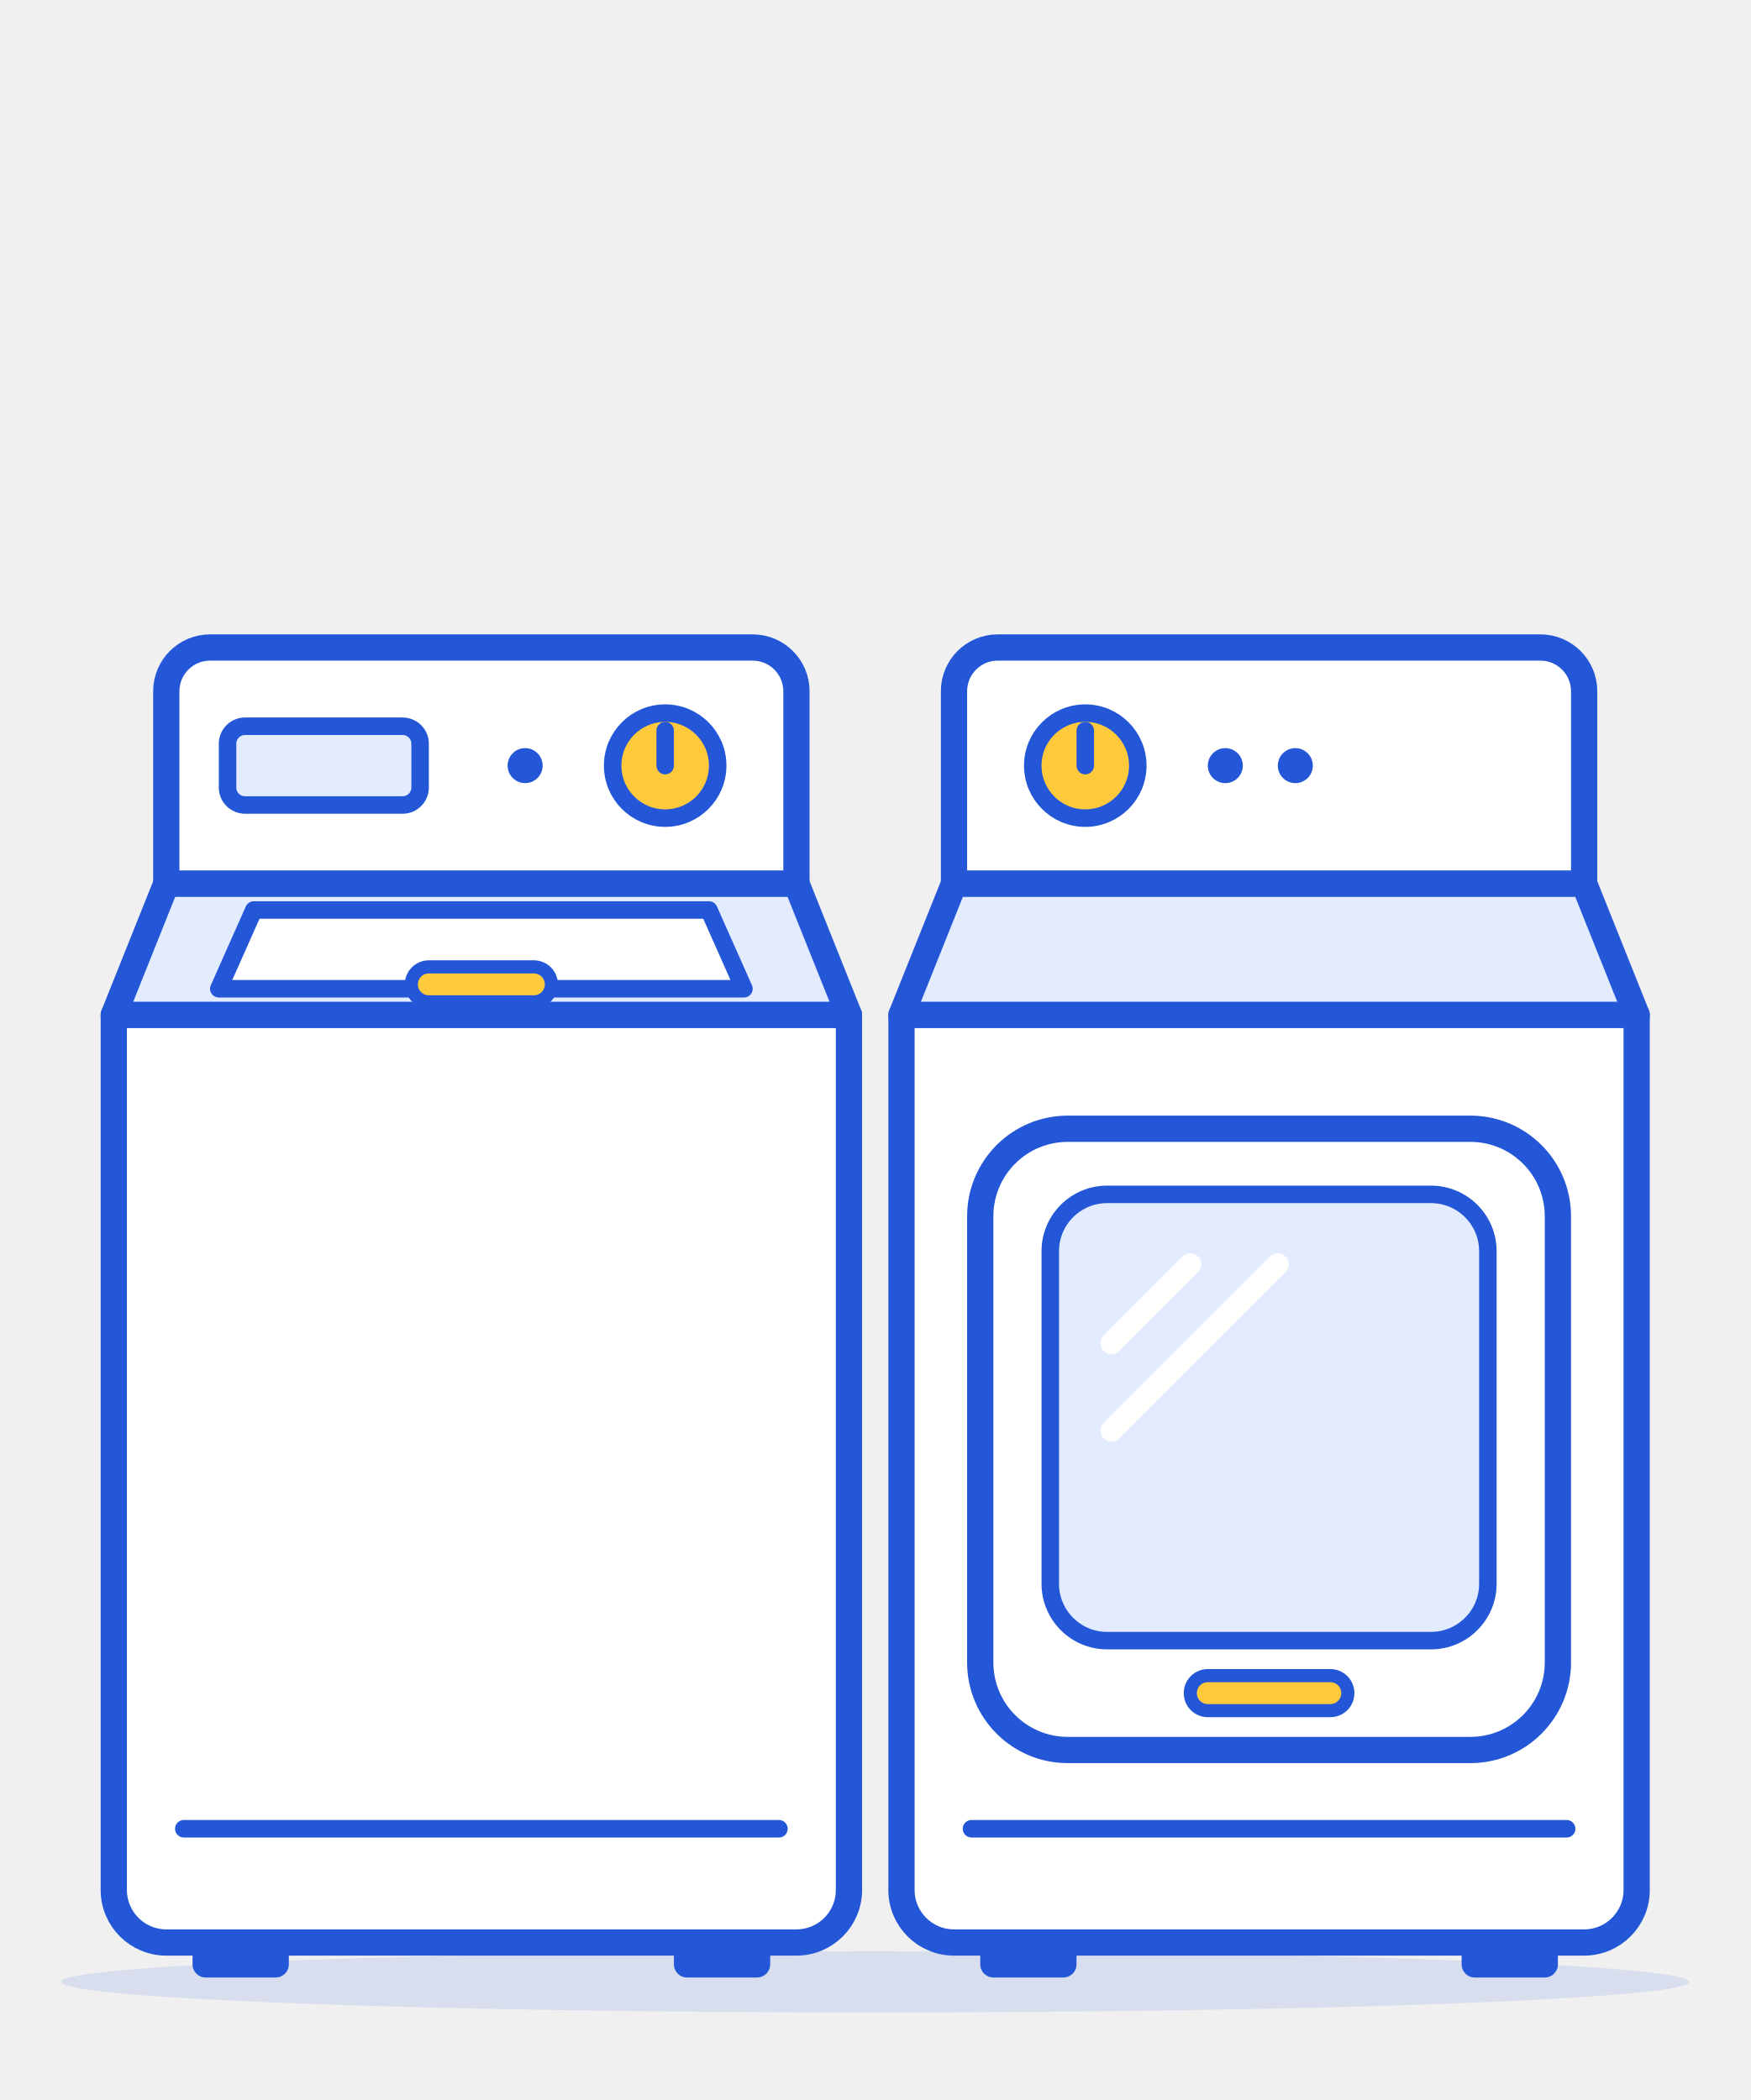
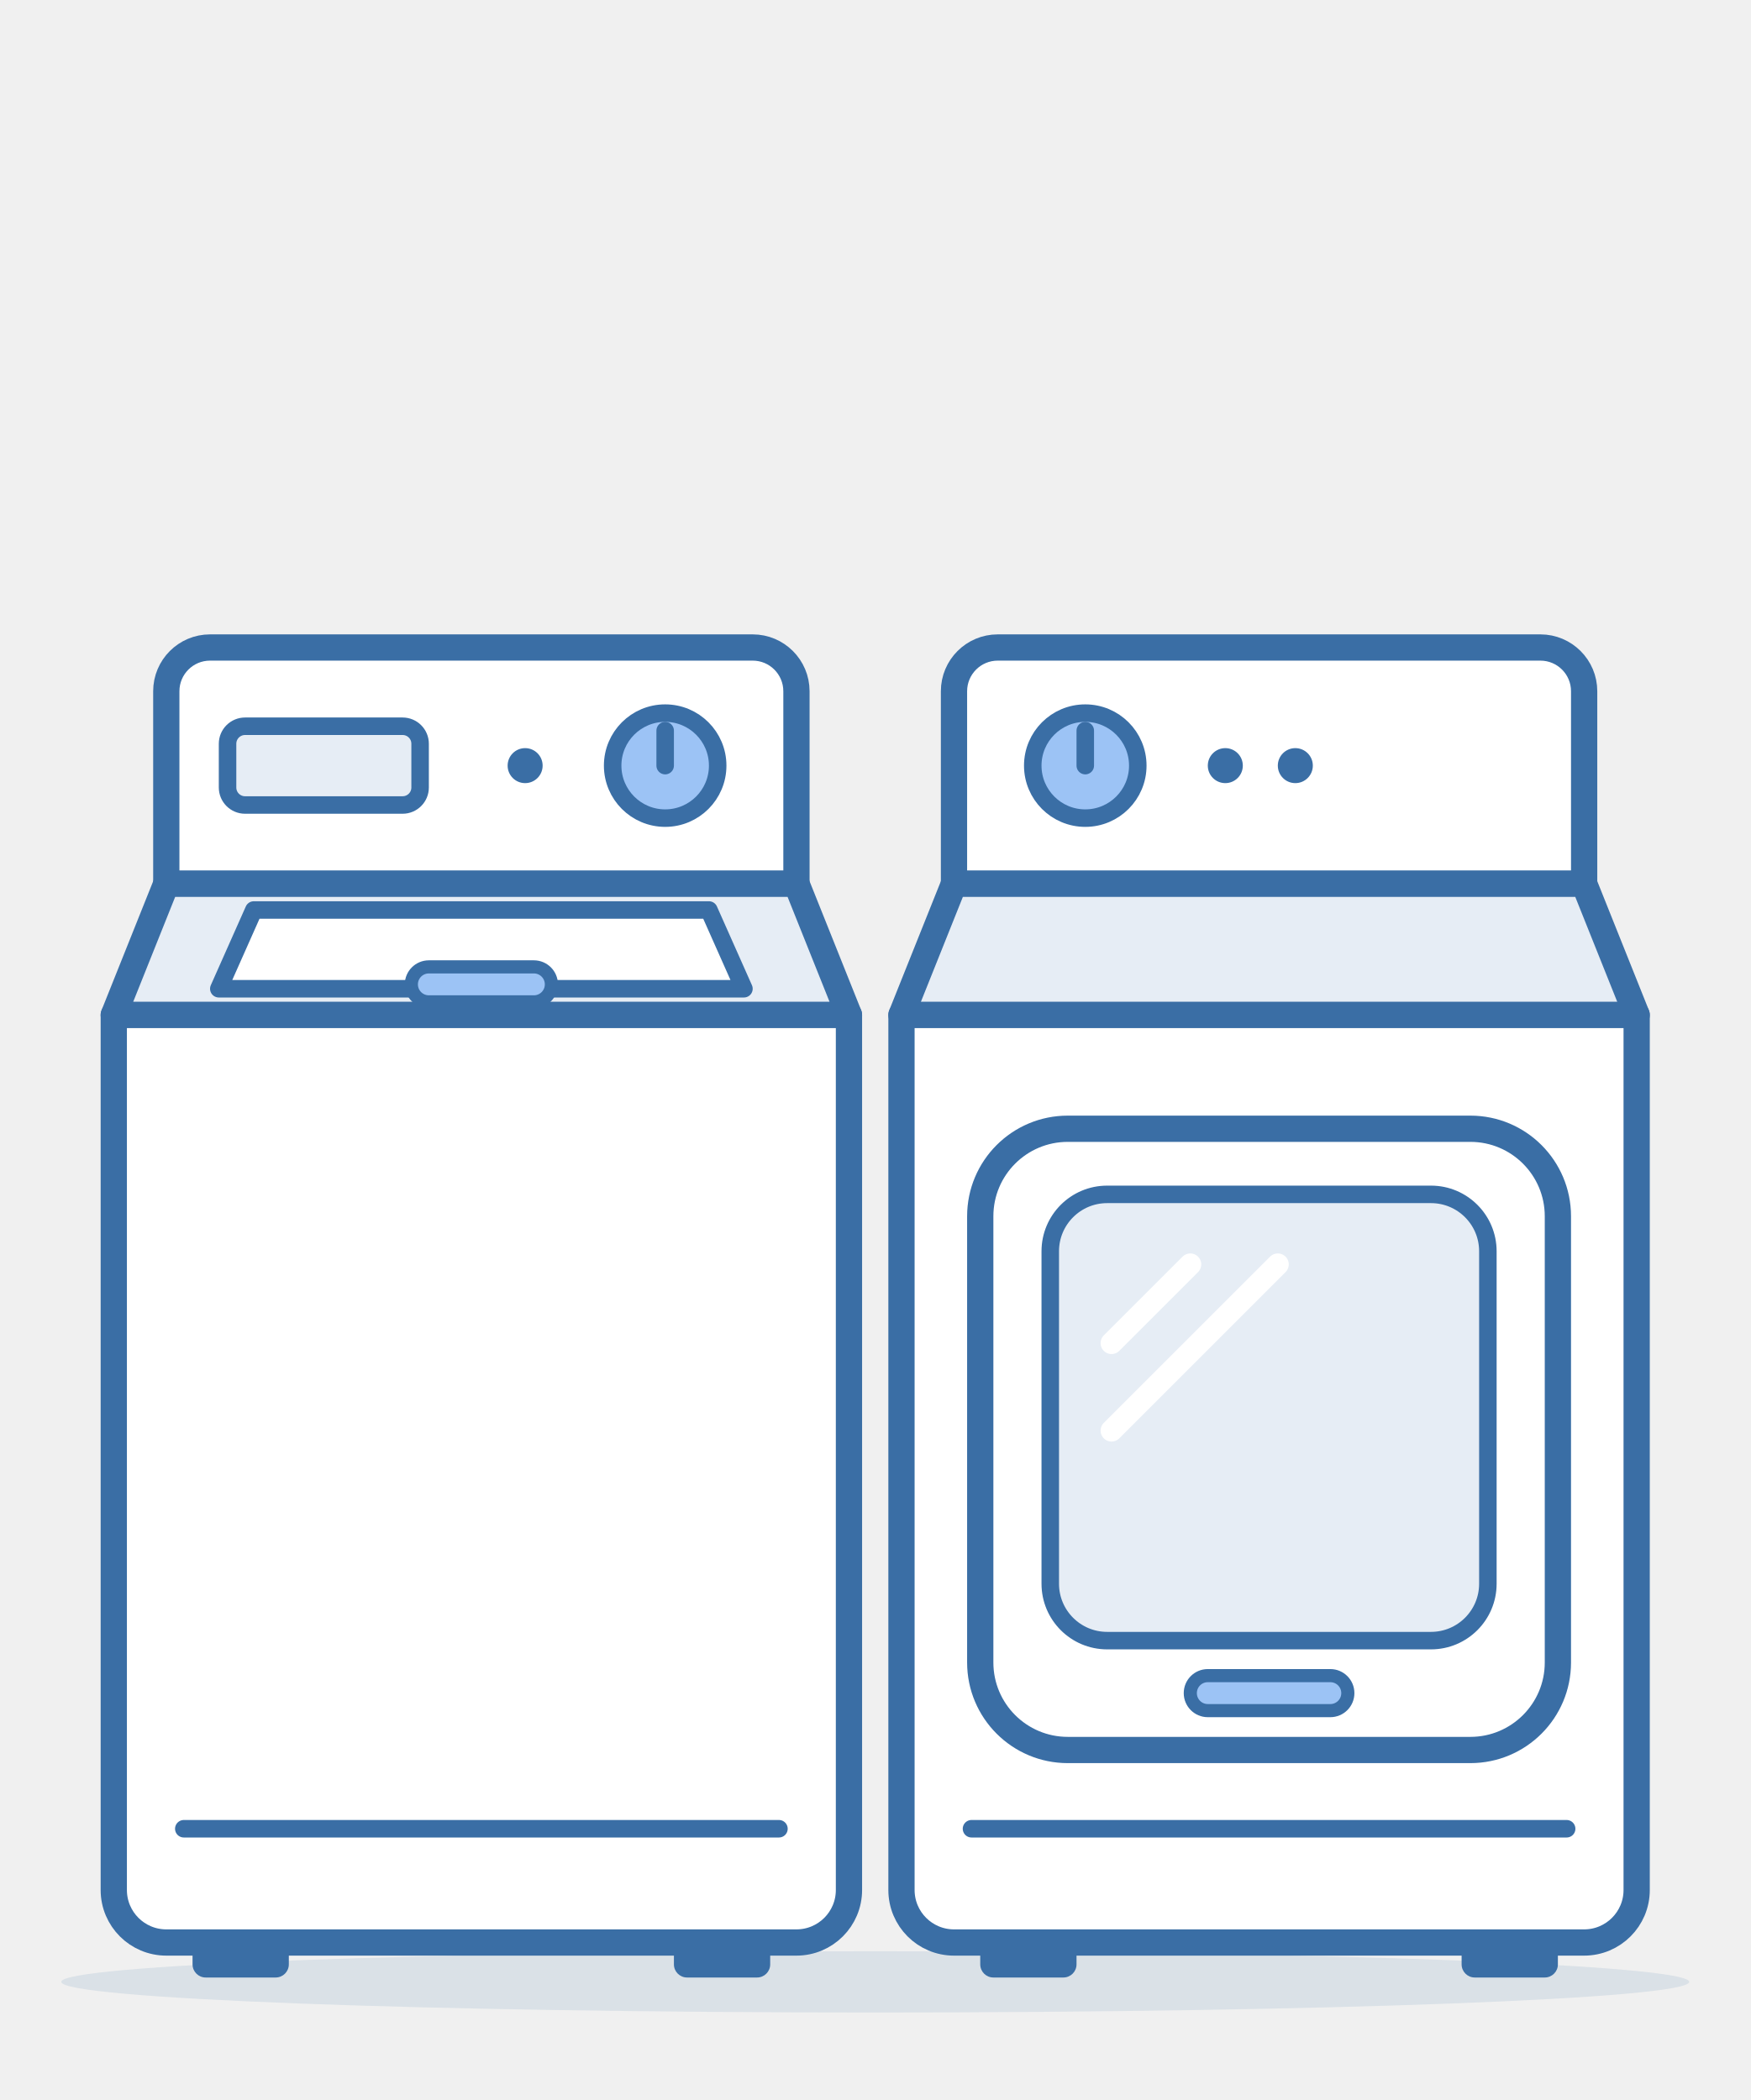
<svg xmlns="http://www.w3.org/2000/svg" width="400" height="480" viewBox="0 0 400 480" fill="none">
-   <ellipse cx="200" cy="453" rx="186" ry="7" fill="#2357D8" fill-opacity="0.12" />
-   <rect x="44" y="442" width="22" height="10" rx="3" fill="#2357D8" />
-   <rect x="154" y="442" width="22" height="10" rx="3" fill="#2357D8" />
-   <rect x="224" y="442" width="22" height="10" rx="3" fill="#2357D8" />
-   <rect x="334" y="442" width="22" height="10" rx="3" fill="#2357D8" />
-   <path d="M38 202V158A10 10 0 0 1 48 148H172A10 10 0 0 1 182 158V202Z" fill="#FFFFFF" stroke="#2357D8" stroke-width="6" stroke-linejoin="round" />
-   <rect x="52" y="166" width="44" height="18" rx="4" fill="#E3ECFF" stroke="#2357D8" stroke-width="4" />
-   <circle cx="120" cy="175" r="4" fill="#2357D8" />
-   <circle cx="152" cy="175" r="12" fill="#FFC93C" stroke="#2357D8" stroke-width="4" />
-   <path d="M152 175V167" stroke="#2357D8" stroke-width="4" stroke-linecap="round" />
-   <path d="M26 232L38 202H182L194 232Z" fill="#E3ECFF" stroke="#2357D8" stroke-width="6" stroke-linejoin="round" />
-   <path d="M50 226L58 208H162L170 226Z" fill="#FFFFFF" stroke="#2357D8" stroke-width="4" stroke-linejoin="round" />
-   <rect x="94" y="221" width="32" height="8" rx="4" fill="#FFC93C" stroke="#2357D8" stroke-width="3" />
-   <path d="M26 232 H194  V432 A12 12 0 0 1 182 444 H38 A12 12 0 0 1 26 432 V232  Z" fill="#FFFFFF" stroke="#2357D8" stroke-width="6" stroke-linejoin="round" />
-   <path d="M42 418H178" fill="none" stroke="#2357D8" stroke-width="4" stroke-linecap="round" />
-   <path d="M218 202V158A10 10 0 0 1 228 148H352A10 10 0 0 1 362 158V202Z" fill="#FFFFFF" stroke="#2357D8" stroke-width="6" stroke-linejoin="round" />
-   <circle cx="248" cy="175" r="12" fill="#FFC93C" stroke="#2357D8" stroke-width="4" />
-   <path d="M248 175V167" stroke="#2357D8" stroke-width="4" stroke-linecap="round" />
-   <circle cx="280" cy="175" r="4" fill="#2357D8" />
-   <circle cx="296" cy="175" r="4" fill="#2357D8" />
-   <path d="M206 232L218 202H362L374 232Z" fill="#E3ECFF" stroke="#2357D8" stroke-width="6" stroke-linejoin="round" />
-   <path d="M206 232 H374  V432 A12 12 0 0 1 362 444 H218 A12 12 0 0 1 206 432 V232  Z" fill="#FFFFFF" stroke="#2357D8" stroke-width="6" stroke-linejoin="round" />
-   <rect x="224" y="258" width="132" height="142" rx="20" fill="#FFFFFF" stroke="#2357D8" stroke-width="6" />
-   <rect x="240" y="273" width="100" height="102" rx="13" fill="#E3ECFF" stroke="#2357D8" stroke-width="4" />
+   <ellipse cx="200" cy="453" rx="186" ry="7" fill="#3A6EA5" fill-opacity="0.12" />
+   <rect x="44" y="442" width="22" height="10" rx="3" fill="#3A6EA5" />
+   <rect x="154" y="442" width="22" height="10" rx="3" fill="#3A6EA5" />
+   <rect x="224" y="442" width="22" height="10" rx="3" fill="#3A6EA5" />
+   <rect x="334" y="442" width="22" height="10" rx="3" fill="#3A6EA5" />
+   <path d="M38 202V158A10 10 0 0 1 48 148H172A10 10 0 0 1 182 158V202Z" fill="#FFFFFF" stroke="#3A6EA5" stroke-width="6" stroke-linejoin="round" />
+   <rect x="52" y="166" width="44" height="18" rx="4" fill="#E6EDF5" stroke="#3A6EA5" stroke-width="4" />
+   <circle cx="120" cy="175" r="4" fill="#3A6EA5" />
+   <circle cx="152" cy="175" r="12" fill="#9CC3F5" stroke="#3A6EA5" stroke-width="4" />
+   <path d="M152 175V167" stroke="#3A6EA5" stroke-width="4" stroke-linecap="round" />
+   <path d="M26 232L38 202H182L194 232Z" fill="#E6EDF5" stroke="#3A6EA5" stroke-width="6" stroke-linejoin="round" />
+   <path d="M50 226L58 208H162L170 226Z" fill="#FFFFFF" stroke="#3A6EA5" stroke-width="4" stroke-linejoin="round" />
+   <rect x="94" y="221" width="32" height="8" rx="4" fill="#9CC3F5" stroke="#3A6EA5" stroke-width="3" />
+   <path d="M26 232 H194  V432 A12 12 0 0 1 182 444 H38 A12 12 0 0 1 26 432 V232  Z" fill="#FFFFFF" stroke="#3A6EA5" stroke-width="6" stroke-linejoin="round" />
+   <path d="M42 418H178" fill="none" stroke="#3A6EA5" stroke-width="4" stroke-linecap="round" />
+   <path d="M218 202V158A10 10 0 0 1 228 148H352A10 10 0 0 1 362 158V202Z" fill="#FFFFFF" stroke="#3A6EA5" stroke-width="6" stroke-linejoin="round" />
+   <circle cx="248" cy="175" r="12" fill="#9CC3F5" stroke="#3A6EA5" stroke-width="4" />
+   <path d="M248 175V167" stroke="#3A6EA5" stroke-width="4" stroke-linecap="round" />
+   <circle cx="280" cy="175" r="4" fill="#3A6EA5" />
+   <circle cx="296" cy="175" r="4" fill="#3A6EA5" />
+   <path d="M206 232L218 202H362L374 232Z" fill="#E6EDF5" stroke="#3A6EA5" stroke-width="6" stroke-linejoin="round" />
+   <path d="M206 232 H374  V432 A12 12 0 0 1 362 444 H218 A12 12 0 0 1 206 432 V232  Z" fill="#FFFFFF" stroke="#3A6EA5" stroke-width="6" stroke-linejoin="round" />
+   <rect x="224" y="258" width="132" height="142" rx="20" fill="#FFFFFF" stroke="#3A6EA5" stroke-width="6" />
+   <rect x="240" y="273" width="100" height="102" rx="13" fill="#E6EDF5" stroke="#3A6EA5" stroke-width="4" />
  <path d="M254 307L272 289M254 327L292 289" stroke="#FFFFFF" stroke-width="5" stroke-linecap="round" />
-   <rect x="272" y="383" width="36" height="8" rx="4" fill="#FFC93C" stroke="#2357D8" stroke-width="3" />
-   <path d="M222 418H358" fill="none" stroke="#2357D8" stroke-width="4" stroke-linecap="round" />
+   <rect x="272" y="383" width="36" height="8" rx="4" fill="#9CC3F5" stroke="#3A6EA5" stroke-width="3" />
+   <path d="M222 418H358" fill="none" stroke="#3A6EA5" stroke-width="4" stroke-linecap="round" />
</svg>
